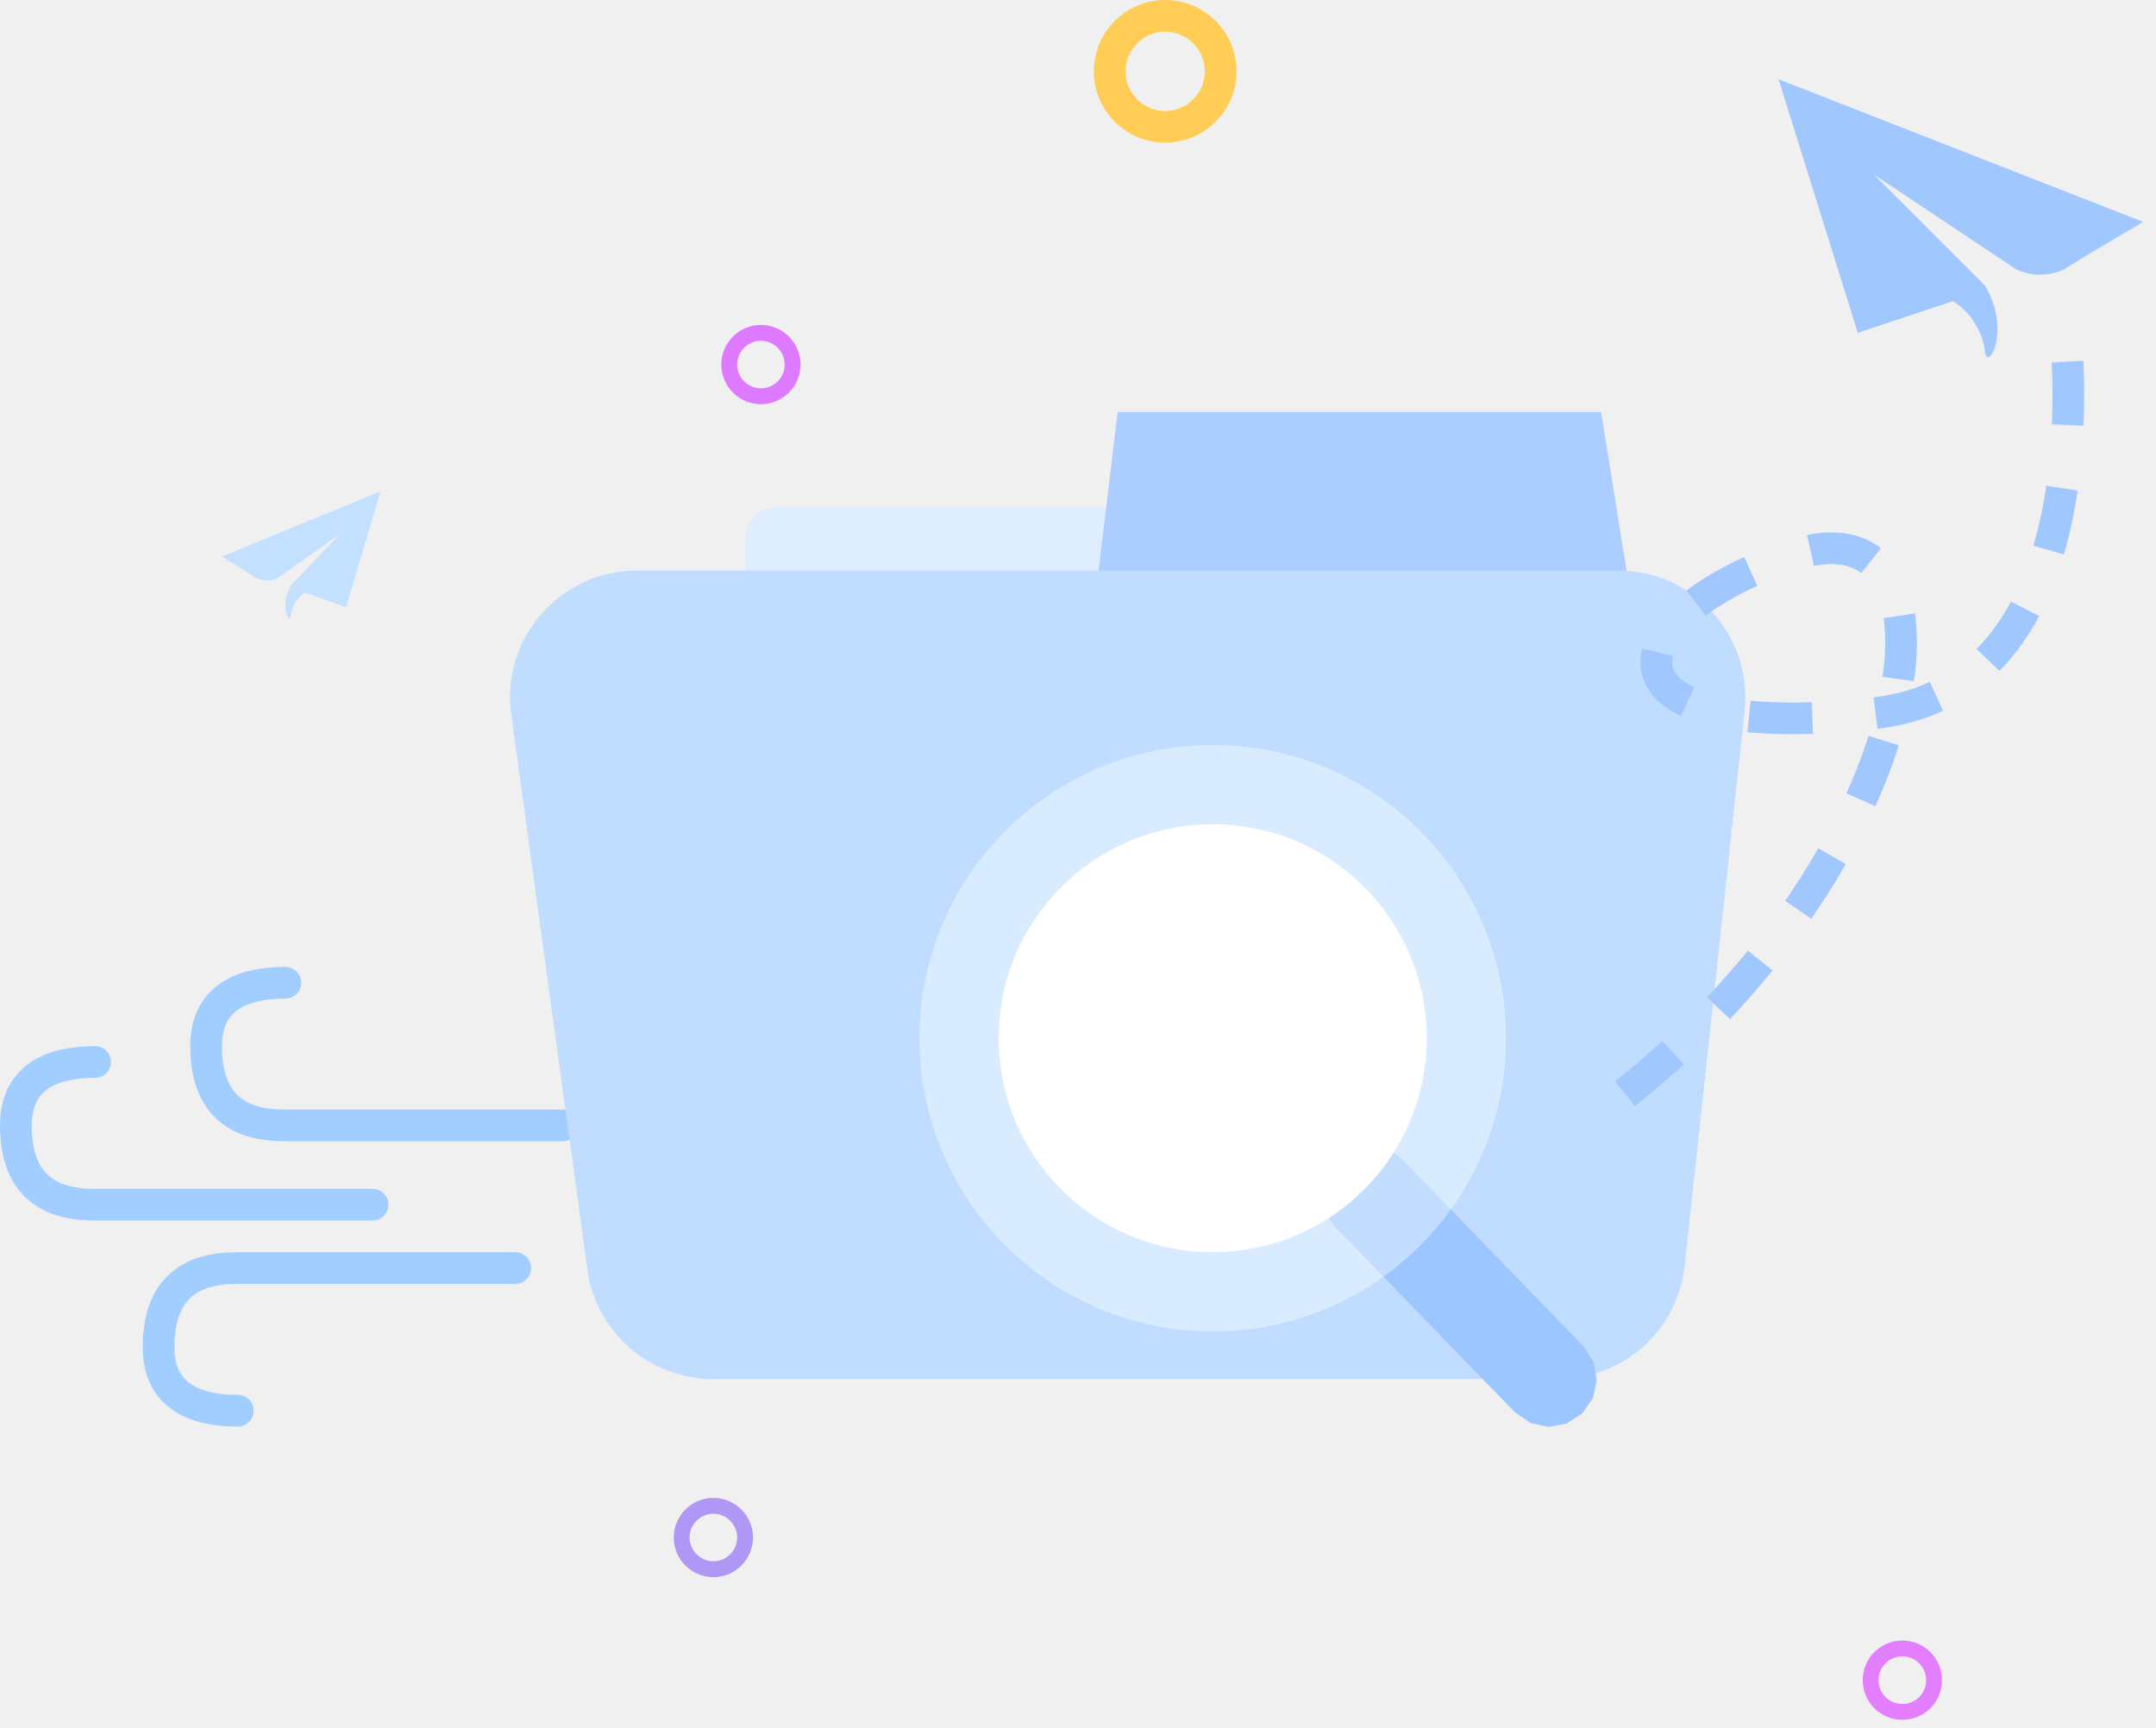
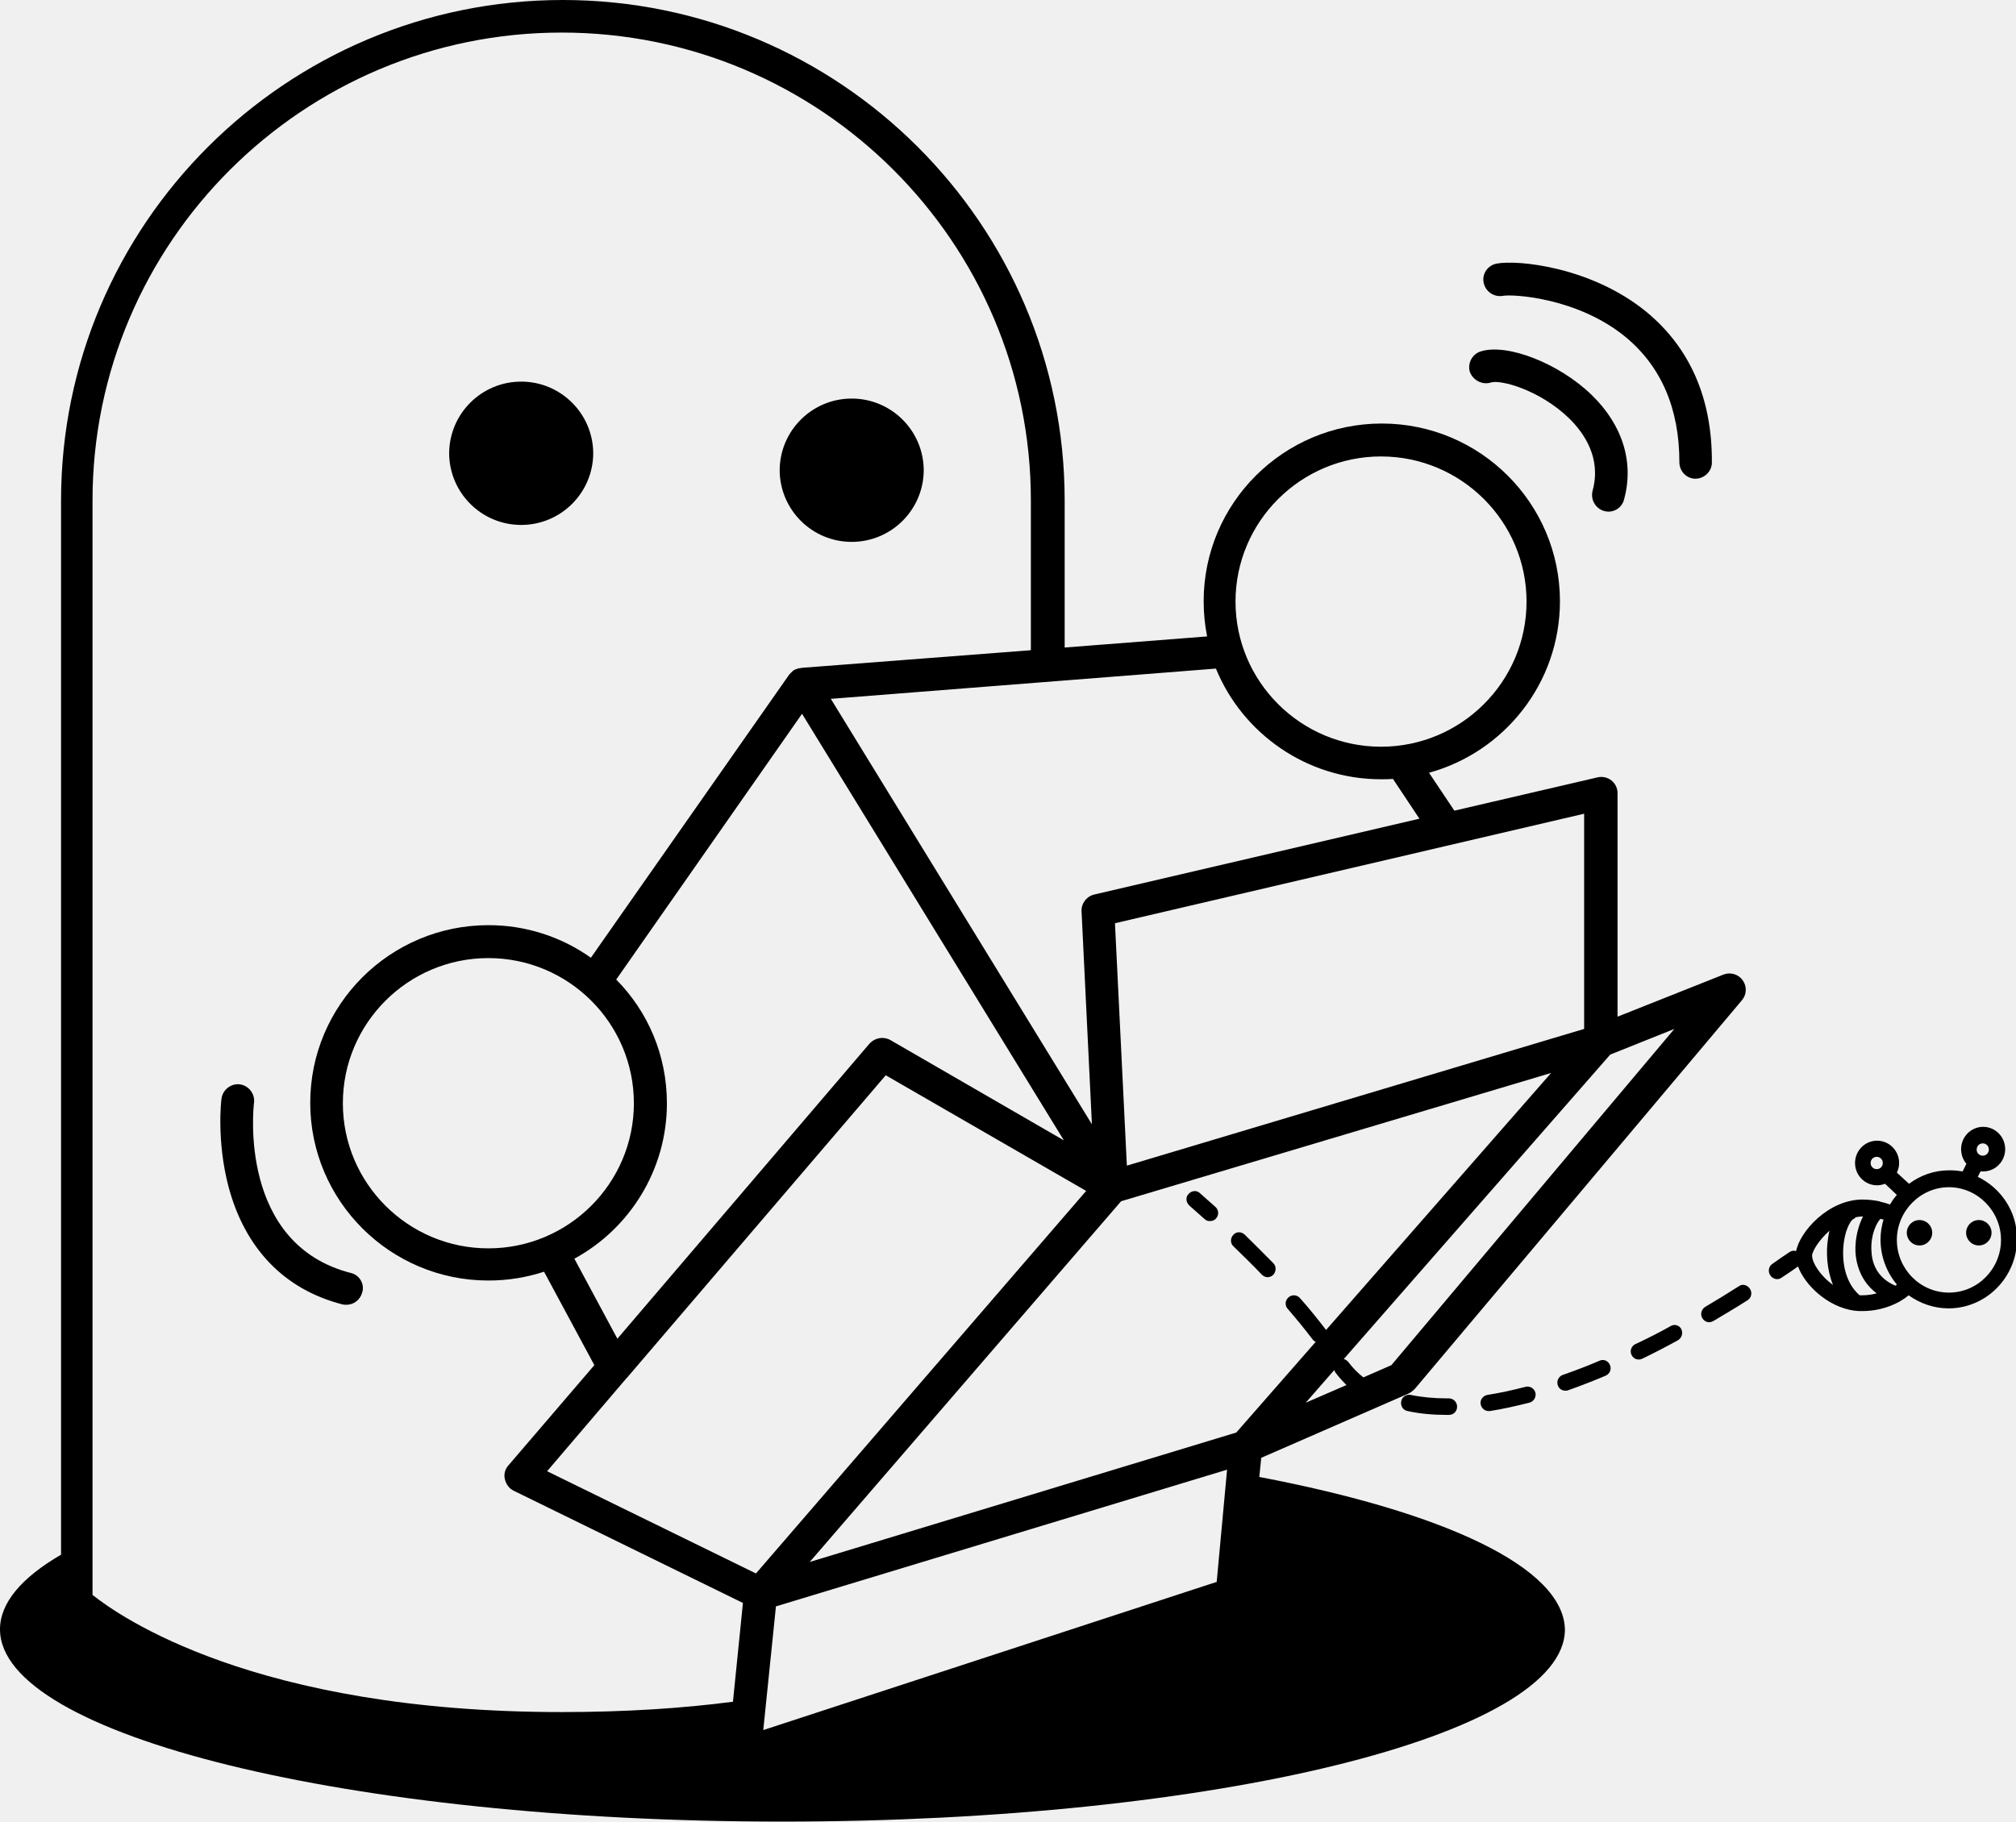
- <svg xmlns="http://www.w3.org/2000/svg" height="109" node-id="1" sillyvg="true" template-height="109" template-width="136" version="1.1" viewBox="0 0 136 109" width="136">
-   <defs node-id="19" />
-   <path d="M 49.00 32.00 L 70.00 32.00 C 71.10 32.00 72.00 32.90 72.00 34.00 L 72.00 42.00 C 72.00 43.10 71.10 44.00 70.00 44.00 L 49.00 44.00 C 47.90 44.00 47.00 43.10 47.00 42.00 L 47.00 34.00 C 47.00 32.90 47.90 32.00 49.00 32.00 Z" fill="#deedff" fill-rule="nonzero" node-id="21" stroke="none" target-height="12" target-width="25" target-x="47" target-y="32" />
-   <path d="M 70.50 26.00 L 101.00 26.00 L 103.00 38.50 L 69.00 38.50 L 70.50 26.00 Z" fill="#abcdff" fill-rule="nonzero" node-id="23" stroke="none" target-height="12.5" target-width="34" target-x="69" target-y="26" />
-   <path d="M 18.00 62.00 C 16.00 62.00 13.00 62.50 13.00 66.00 C 13.00 70.50 16.00 71.00 18.00 71.00 C 19.60 71.00 30.33 71.00 35.50 71.00" fill="none" node-id="25" stroke="#a1ceff" stroke-linecap="round" stroke-width="2" target-height="9" target-width="22.5" target-x="13" target-y="62" />
-   <path d="M 32.25 45.09 C 31.59 40.28 35.32 36.00 40.17 36.00 L 102.09 36.00 C 106.85 36.00 110.56 40.13 110.05 44.86 L 106.27 79.86 C 105.83 83.92 102.40 87.00 98.32 87.00 L 44.98 87.00 C 40.98 87.00 37.59 84.05 37.05 80.09 L 32.25 45.09 Z" fill="#c0ddff" fill-rule="nonzero" node-id="27" stroke="none" target-height="51" target-width="78.967" target-x="31.588" target-y="36" />
-   <g node-id="56">
-     <path d="M 88.38 73.07 L 99.88 84.93 L 100.53 85.94 L 100.72 87.06 L 100.49 88.18 L 99.81 89.17 L 99.81 89.17 L 98.80 89.82 L 97.68 90.02 L 96.56 89.78 L 95.57 89.11 L 84.07 77.25 L 83.42 76.24 L 83.22 75.11 L 83.46 74.00 L 84.13 73.01 L 84.13 73.01 L 85.14 72.36 L 86.27 72.16 L 87.38 72.39 L 88.38 73.07 Z" fill="#9bc6ff" fill-rule="nonzero" group-id="1" node-id="31" stroke="none" target-height="17.856" target-width="17.501" target-x="83.223" target-y="72.16" />
-   </g>
-   <path d="M 95.00 65.50 C 95.00 75.72 86.72 84.00 76.50 84.00 C 66.28 84.00 58.00 75.72 58.00 65.50 C 58.00 55.28 66.28 47.00 76.50 47.00 C 86.72 47.00 95.00 55.28 95.00 65.50 Z" fill="#ffffff" fill-opacity="0.4" fill-rule="nonzero" node-id="34" stroke="none" target-height="37" target-width="37" target-x="58" target-y="47" />
-   <path d="M 73.50 8.00 C 75.43 8.00 77.00 6.43 77.00 4.50 C 77.00 2.57 75.43 1.00 73.50 1.00 C 71.57 1.00 70.00 2.57 70.00 4.50 C 70.00 6.43 71.57 8.00 73.50 8.00 Z" fill="none" node-id="36" stroke="#ffcd56" stroke-linecap="butt" stroke-width="2" target-height="7" target-width="7" target-x="70" target-y="1" />
-   <path d="M 45.00 99.00 C 46.10 99.00 47.00 98.10 47.00 97.00 C 47.00 95.90 46.10 95.00 45.00 95.00 C 43.90 95.00 43.00 95.90 43.00 97.00 C 43.00 98.10 43.90 99.00 45.00 99.00 Z" fill="none" node-id="38" stroke="#af97f5" stroke-linecap="butt" stroke-width="1" target-height="4" target-width="4" target-x="43" target-y="95" />
-   <path d="M 120.00 108.00 C 121.11 108.00 122.00 107.11 122.00 106.00 C 122.00 104.89 121.11 104.00 120.00 104.00 C 118.89 104.00 118.00 104.89 118.00 106.00 C 118.00 107.11 118.89 108.00 120.00 108.00 Z" fill="none" node-id="40" stroke="#e37eff" stroke-linecap="butt" stroke-width="1" target-height="4" target-width="4" target-x="118" target-y="104" />
-   <path d="M 48.00 25.00 C 49.10 25.00 50.00 24.10 50.00 23.00 C 50.00 21.90 49.10 21.00 48.00 21.00 C 46.90 21.00 46.00 21.90 46.00 23.00 C 46.00 24.10 46.90 25.00 48.00 25.00 Z" fill="none" node-id="42" stroke="#dd7aff" stroke-linecap="butt" stroke-width="1" target-height="4" target-width="4" target-x="46" target-y="21" />
-   <path d="M 90.00 65.50 C 90.00 72.96 83.96 79.00 76.50 79.00 C 69.04 79.00 63.00 72.96 63.00 65.50 C 63.00 58.04 69.04 52.00 76.50 52.00 C 83.96 52.00 90.00 58.04 90.00 65.50 Z" fill="#ffffff" fill-rule="nonzero" node-id="44" stroke="none" target-height="27" target-width="27" target-x="63" target-y="52" />
-   <path d="M 102.50 69.00 C 121.50 54.00 124.79 31.25 113.19 35.00 C 101.59 38.75 99.99 47.05 118.19 45.00 C 133.39 43.35 130.19 20.00 130.19 20.00" fill="none" node-id="46" stroke="#a1c7ff" stroke-dasharray="4 4" stroke-linecap="butt" stroke-width="2" target-height="49" target-width="33.4" target-x="99.994" target-y="20" />
-   <path d="M 112.19 5.00 L 117.19 21.00 L 123.19 19.00 C 123.72 19.33 124.17 19.77 124.51 20.29 C 124.85 20.81 125.09 21.39 125.19 22.00 C 125.28 23.78 126.96 20.79 125.19 18.00 L 118.19 11.00 L 127.19 17.00 C 127.67 17.22 128.18 17.33 128.69 17.33 C 129.21 17.33 129.72 17.22 130.19 17.00 C 131.42 16.21 135.19 14.00 135.19 14.00 L 112.19 5.00 Z" fill="#a1c7ff" fill-rule="evenodd" node-id="48" stroke="none" target-height="18.778" target-width="23" target-x="112.194" target-y="5" />
-   <path d="M 24.00 31.00 L 21.83 38.30 L 19.22 37.39 C 18.99 37.54 18.79 37.75 18.64 37.98 C 18.49 38.22 18.39 38.48 18.35 38.76 C 18.31 39.57 17.58 38.21 18.35 36.93 L 21.39 33.74 L 17.48 36.48 C 17.28 36.57 17.05 36.62 16.82 36.62 C 16.60 36.62 16.37 36.57 16.17 36.48 C 15.64 36.11 14.00 35.11 14.00 35.11 L 24.00 31.00 Z" fill="#c3e0ff" fill-rule="evenodd" node-id="50" stroke="none" target-height="8.568" target-width="10" target-x="14" target-y="31" />
-   <path d="M 15.00 89.00 C 13.00 89.00 10.00 88.50 10.00 85.00 C 10.00 80.50 13.00 80.00 15.00 80.00 C 16.60 80.00 27.33 80.00 32.50 80.00" fill="none" node-id="52" stroke="#a1ceff" stroke-linecap="round" stroke-width="2" target-height="9" target-width="22.5" target-x="10" target-y="80" />
-   <path d="M 6.00 67.00 C 4.00 67.00 1.00 67.50 1.00 71.00 C 1.00 75.50 4.00 76.00 6.00 76.00 C 7.60 76.00 18.33 76.00 23.50 76.00" fill="none" node-id="54" stroke="#a1ceff" stroke-linecap="round" stroke-width="2" target-height="9" target-width="22.5" target-x="1" target-y="67" />
+ <svg xmlns="http://www.w3.org/2000/svg" t="1705718089984" class="icon" viewBox="0 0 1133 1024" version="1.1" p-id="3125" width="141.625" height="128">
+   <path d="M252.428 254.809a40.484 40.484 0 0 0 80.967 0 40.484 40.484 0 0 0-80.967 0c0 22.357 0 0 0 0zM438.177 264.335a40.484 40.484 0 0 0 80.967 0 40.484 40.484 0 0 0-80.967 0c0 22.357 0 0 0 0zM674.268 670.639c-1.924-1.729-4.701-1.3-6.406 0.648-1.71 1.943-1.286 4.753 0.638 6.482 0 0 3.205 2.81 8.544 7.573 0.853 0.857 1.919 1.081 2.991 1.081 1.281 0 2.558-0.429 3.42-1.515a4.553 4.553 0 0 0-0.429-6.487c-5.344-4.753-8.544-7.573-8.759-7.782z m25.205 23.347c-1.919-1.729-4.696-1.729-6.406 0.219-1.705 1.943-1.71 4.758 0.214 6.482 5.553 5.406 10.893 10.592 15.808 15.784 0.853 0.862 2.134 1.515 3.205 1.515 1.067 0 2.348-0.429 3.205-1.295 1.71-1.729 1.919-4.758 0.214-6.487a1160.016 1160.016 0 0 0-16.241-16.217z m157.863 85.616c-7.478 1.948-14.527 3.463-21.361 4.539-2.558 0.433-4.272 2.81-3.844 5.191 0.429 2.381 2.348 3.891 4.482 3.891h0.643c7.049-1.081 14.741-2.81 22.428-4.758a4.687 4.687 0 0 0 3.205-5.62c-0.638-2.381-3.205-3.891-5.553-3.243z m81.606-34.159a287.063 287.063 0 0 1-19.87 10.159 4.506 4.506 0 0 0-2.134 6.058c0.853 1.729 2.348 2.591 4.058 2.591 0.638 0 1.281-0.219 1.919-0.433a444.721 444.721 0 0 0 20.085-10.383c2.134-1.291 2.986-3.886 1.919-6.263a4.248 4.248 0 0 0-5.982-1.734v0.005z m-39.95 19.461a312.325 312.325 0 0 1-20.723 8.001 4.596 4.596 0 0 0-2.777 5.834c0.638 1.943 2.353 3.024 4.272 3.024 0.429 0 1.072 0 1.496-0.214a382.214 382.214 0 0 0 21.147-8.216c2.353-1.086 3.424-3.677 2.353-6.054-0.853-2.162-3.42-3.463-5.763-2.381h-0.005z m78.396-41.946c-6.406 4.106-12.812 8.001-19.008 11.669-2.138 1.3-2.991 4.11-1.71 6.273 0.857 1.515 2.353 2.381 3.848 2.381 0.853 0 1.496-0.219 2.348-0.648 6.192-3.677 12.817-7.573 19.227-11.678a4.591 4.591 0 0 0 1.496-6.268c-1.281-2.162-4.058-3.243-6.192-1.729h-0.005z m-163.202 63.131h-1.067c-7.263 0-14.098-0.648-20.294-1.948-2.562-0.429-4.91 1.086-5.344 3.677-0.429 2.591 1.072 4.972 3.634 5.406 6.835 1.515 14.312 2.162 22.214 2.162h1.072a4.539 4.539 0 0 0 4.487-4.539 4.634 4.634 0 0 0-4.701-4.758zM1111.54 661.552l1.496-3.024h1.496c6.835 0 12.393-5.62 12.393-12.54S1121.37 633.451 1114.531 633.451c-6.835 0-12.383 5.62-12.383 12.54 0 3.024 1.067 6.049 2.986 8.216l-2.138 4.325a41.874 41.874 0 0 0-7.478-0.648c-8.544 0-16.236 2.81-22.642 7.573l-6.835-6.273c0.853-1.729 1.281-3.463 1.281-5.406 0-6.916-5.553-12.54-12.393-12.54-6.835 0-12.388 5.62-12.388 12.54s5.553 12.54 12.388 12.54c1.715 0 3.205-0.429 4.487-0.862l6.62 6.268a31.039 31.039 0 0 0-3.844 5.406 35.702 35.702 0 0 0-5.13-1.515c-0.214 0-0.429 0-0.429-0.219a48.933 48.933 0 0 0-9.826-1.081c-19.223 0-35.245 17.946-37.378 28.972-1.286-0.433-2.562-0.219-3.848 0.648-3.205 2.162-6.406 4.325-9.397 6.482-2.134 1.3-2.777 4.325-1.281 6.487a4.763 4.763 0 0 0 3.844 2.162c0.857 0 1.715-0.219 2.562-0.862a230.281 230.281 0 0 0 9.183-6.273c3.848 10.383 16.451 22.699 31.62 24.862h0.429c1.276 0.219 2.772 0.219 4.053 0.219a43.332 43.332 0 0 0 20.723-5.191c0.429-0.214 0.643-0.429 1.072-0.648 1.496-0.857 2.991-1.943 4.272-3.024 6.406 4.539 14.098 7.349 22.433 7.349 21.147 0 38.445-17.508 38.445-38.912 0.214-15.35-8.968-28.758-22.004-35.026h0.005z m-56.82-4.325a3.396 3.396 0 0 1-3.42-3.458c0-1.948 1.496-3.463 3.42-3.463 1.919 0 3.42 1.515 3.42 3.463a3.396 3.396 0 0 1-3.42 3.458z m59.597-14.484c1.919 0 3.42 1.515 3.42 3.463a3.396 3.396 0 0 1-3.42 3.458 3.396 3.396 0 0 1-3.42-3.458c0-1.948 1.496-3.463 3.42-3.463z m-95.913 63.131c0-2.381 3.844-8.868 9.826-14.055-0.429 1.295-0.638 2.81-0.853 4.325-1.281 8.001-0.638 17.727 2.777 26.162-7.263-5.191-11.75-12.54-11.75-16.432z m28.41 22.266h-1.71c-8.759-7.568-10.254-20.537-8.759-30.482 1.286-8.216 4.272-11.893 5.13-12.321 0.638-0.219 1.067-0.648 1.496-1.086 1.286-0.214 2.562-0.429 3.848-0.429h0.21c-2.777 5.406-4.482 12.536-4.272 19.456 0.429 9.945 4.701 18.375 11.964 23.781a31.725 31.725 0 0 1-7.906 1.081z m18.375-5.401c-10.683-4.539-13.245-13.193-13.46-19.889-0.429-8.43 2.777-15.35 5.13-17.727 0.638 0.214 1.067 0.429 1.705 0.429a38.612 38.612 0 0 0-1.705 11.245c0 9.511 3.42 18.375 9.183 25.295-0.214 0.219-0.429 0.429-0.857 0.648z m30.115 3.891c-16.236 0-29.263-13.407-29.263-29.62 0-16.213 13.241-29.62 29.263-29.62 16.022 0 29.267 13.407 29.267 29.62 0 16.213-13.031 29.62-29.267 29.62z" p-id="3126" />
+   <path d="M1071.628 692.986a7.144 7.144 0 1 0 14.288 0 7.144 7.144 0 1 0-14.288 0c0 3.948 0 0 0 0zM1104.967 692.986a7.144 7.144 0 1 0 14.288 0 7.144 7.144 0 1 0-14.288 0c0 3.948 0 0 0 0zM837.918 215.016c5.372-1.724 27.281 4.096 43.822 20.042 8.811 8.616 18.261 22.623 13.322 40.722a9.44 9.44 0 0 0 6.23 11.421c0.857 0.219 1.715 0.429 2.572 0.429 4.082 0 7.735-2.581 8.811-6.677 5.796-20.904-0.648-42.017-18.261-59.044-18.261-17.67-47.475-29.091-62.297-24.347-4.729 1.51-7.525 6.677-6.015 11.635 1.929 4.744 7.087 7.33 11.812 5.82z m6.658-48.7c5.801-1.081 42.317 1.076 69.17 23.271 19.98 16.594 30.077 40.298 30.077 70.251 0 5.168 4.082 9.264 9.021 9.264s9.24-4.096 9.24-9.049c0.214-35.988-12.245-64.431-36.735-84.687-30.72-25.214-72.18-29.52-84.425-27.148-4.939 1.076-8.163 5.811-7.087 10.769a9.373 9.373 0 0 0 10.74 7.325zM197.113 715.585c-62.945-16.16-54.782-92.446-54.353-95.675 0.648-4.953-3.001-9.697-7.949-10.345-4.939-0.643-9.668 3.02-10.311 7.973-0.214 0.862-2.791 23.919 3.867 49.347 9.24 34.911 31.368 57.963 64.012 66.369 0.862 0.214 1.51 0.214 2.367 0.214 4.082 0 7.735-2.801 8.811-6.897 1.505-4.739-1.505-9.907-6.444-10.988z" p-id="3127" />
+   <path d="M707.741 830.269l1.081-10.764 82.858-36.164a13.241 13.241 0 0 0 3.453-2.581l183.844-218.488a9.049 9.049 0 0 0 0.429-11.193c-2.377-3.448-6.906-4.739-10.788-3.234l-59.554 23.681V445.811c0-2.796-1.295-5.382-3.453-7.101a9.221 9.221 0 0 0-7.773-1.724l-80.482 18.727-14.241-21.309c42.294-11.626 73.58-50.371 73.58-96.442 0-55.105-44.88-99.876-100.119-99.876s-100.114 44.77-100.114 99.876c0 6.673 0.643 13.345 1.938 19.804l-80.053 6.239V281.352C598.349 126.143 471.897 0 316.33 0 160.754 0 34.311 126.143 34.311 281.348v592.615C12.083 886.879 0 901.087 0 915.937 0 975.567 196.789 1024 439.748 1024c242.964 0 439.748-48.438 439.748-108.063-0.857-34.873-67.755-65.869-171.756-85.673v0.005z m26.11-41.765l15.965-18.294 0.648 1.286c1.938 2.586 4.096 4.953 6.254 7.106l-22.871 9.907z m171.108-195.67l36.035-14.426-159.03 189.002-15.746 6.887a45.404 45.404 0 0 1-8.421-8.606 5.015 5.015 0 0 0-2.586-1.724l149.747-171.132z m-14.669-135.401v120.975l-256.986 76.852-6.692-136.263 263.678-61.569v0.005z m-114.15-200.837c45.099 0 81.782 36.593 81.782 81.587 0 44.985-36.683 81.582-81.777 81.582-45.104 0-81.782-36.597-81.782-81.587 0-44.989 36.683-81.587 81.777-81.587z m-92.779 119.256c14.884 36.378 50.919 62.212 92.779 62.212 2.158 0 4.529 0 6.692-0.219l14.888 22.385-182.767 42.627a9.287 9.287 0 0 0-7.12 9.468l5.825 119.689-146.727-239.159 216.421-17.008h0.005z m-308.562 244.322c0-27.124-10.788-51.662-28.481-69.527L450.751 401.251l147.161 239.807-97.528-56.401c-3.886-2.153-8.63-1.291-11.655 1.934L346.969 752.559l-24.166-44.989c30.858-16.789 52.005-49.724 52.005-87.397z m-100.333 81.587c-45.099 0-81.777-36.597-81.777-81.587 0-44.989 36.678-81.587 81.777-81.587 45.094 0 81.777 36.597 81.777 81.587 0 44.989-36.683 81.587-81.777 81.587z m137.449 254.866c-28.053 3.663-60.202 5.811-96.237 5.811-172.837 0-248.789-54.029-263.678-65.869V281.357c0-145.089 118.246-263.049 263.678-263.049s263.678 117.96 263.678 263.049v84.159l-128.819 9.907c-0.219 0-0.648 0.214-0.862 0.214h-0.648l-1.938 0.648a4.687 4.687 0 0 0-1.729 1.076l-1.724 1.724-111.559 159.296a99.152 99.152 0 0 0-57.606-18.299c-55.244 0-100.119 44.77-100.119 99.876 0 55.105 44.88 99.885 100.114 99.885 11.002 0 21.366-1.724 31.292-4.953l28.267 52.524-48.333 56.401a8.478 8.478 0 0 0-1.943 7.749c0.648 2.801 2.377 5.168 4.963 6.458l128.819 63.069-5.611 55.539h-0.005z m-104.438-129.586l44.451-52.095 0.429-0.429 145.432-170.06 112.635 65.012-185.568 215.045-117.384-57.473h0.005z m376.313 62.212l-254.828 83.301L436.081 903.025l253.538-76.848-5.83 63.074z m-228.719-11.193l174.99-202.781 241.669-72.109-126.447 144.436-0.214-0.214c-4.315-5.596-9.064-11.621-14.46-17.651-1.724-1.938-4.525-2.153-6.473-0.429-1.938 1.719-2.158 4.515-0.429 6.454a382.357 382.357 0 0 1 14.026 17.222c0.429 0.648 1.076 1.081 1.724 1.291l-44.665 51.019-239.726 72.756z" p-id="3128" />
</svg>
